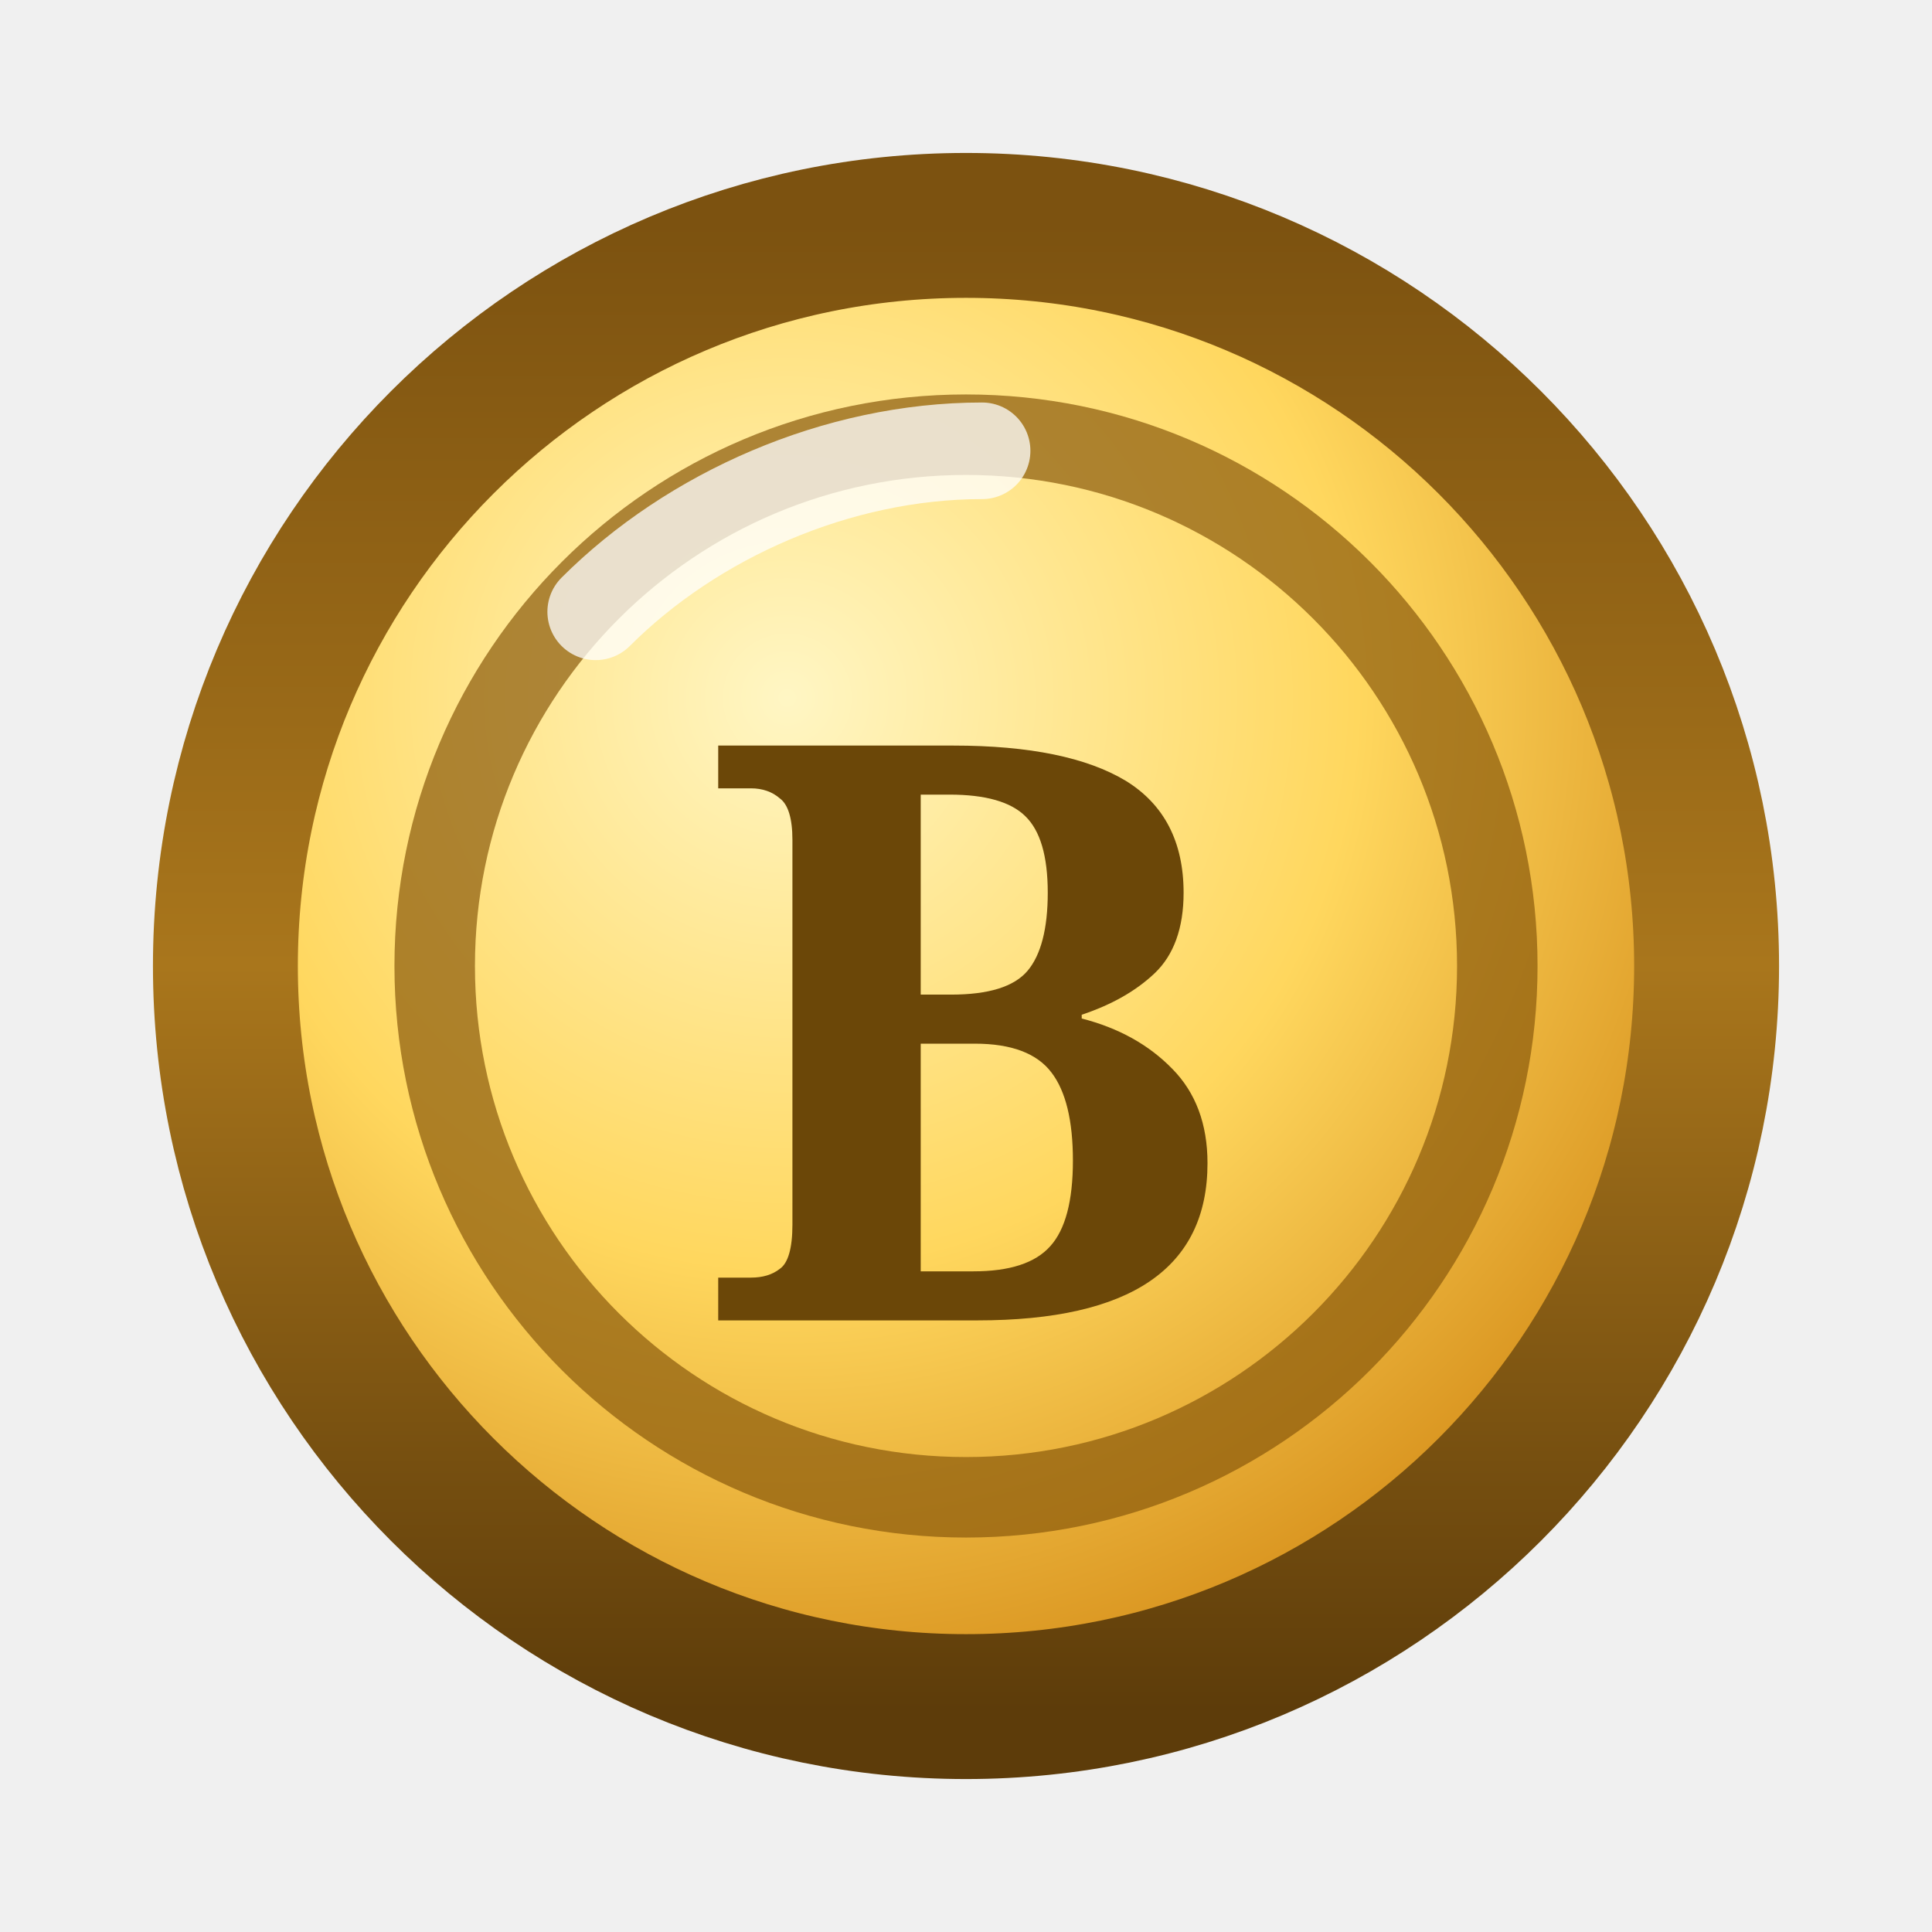
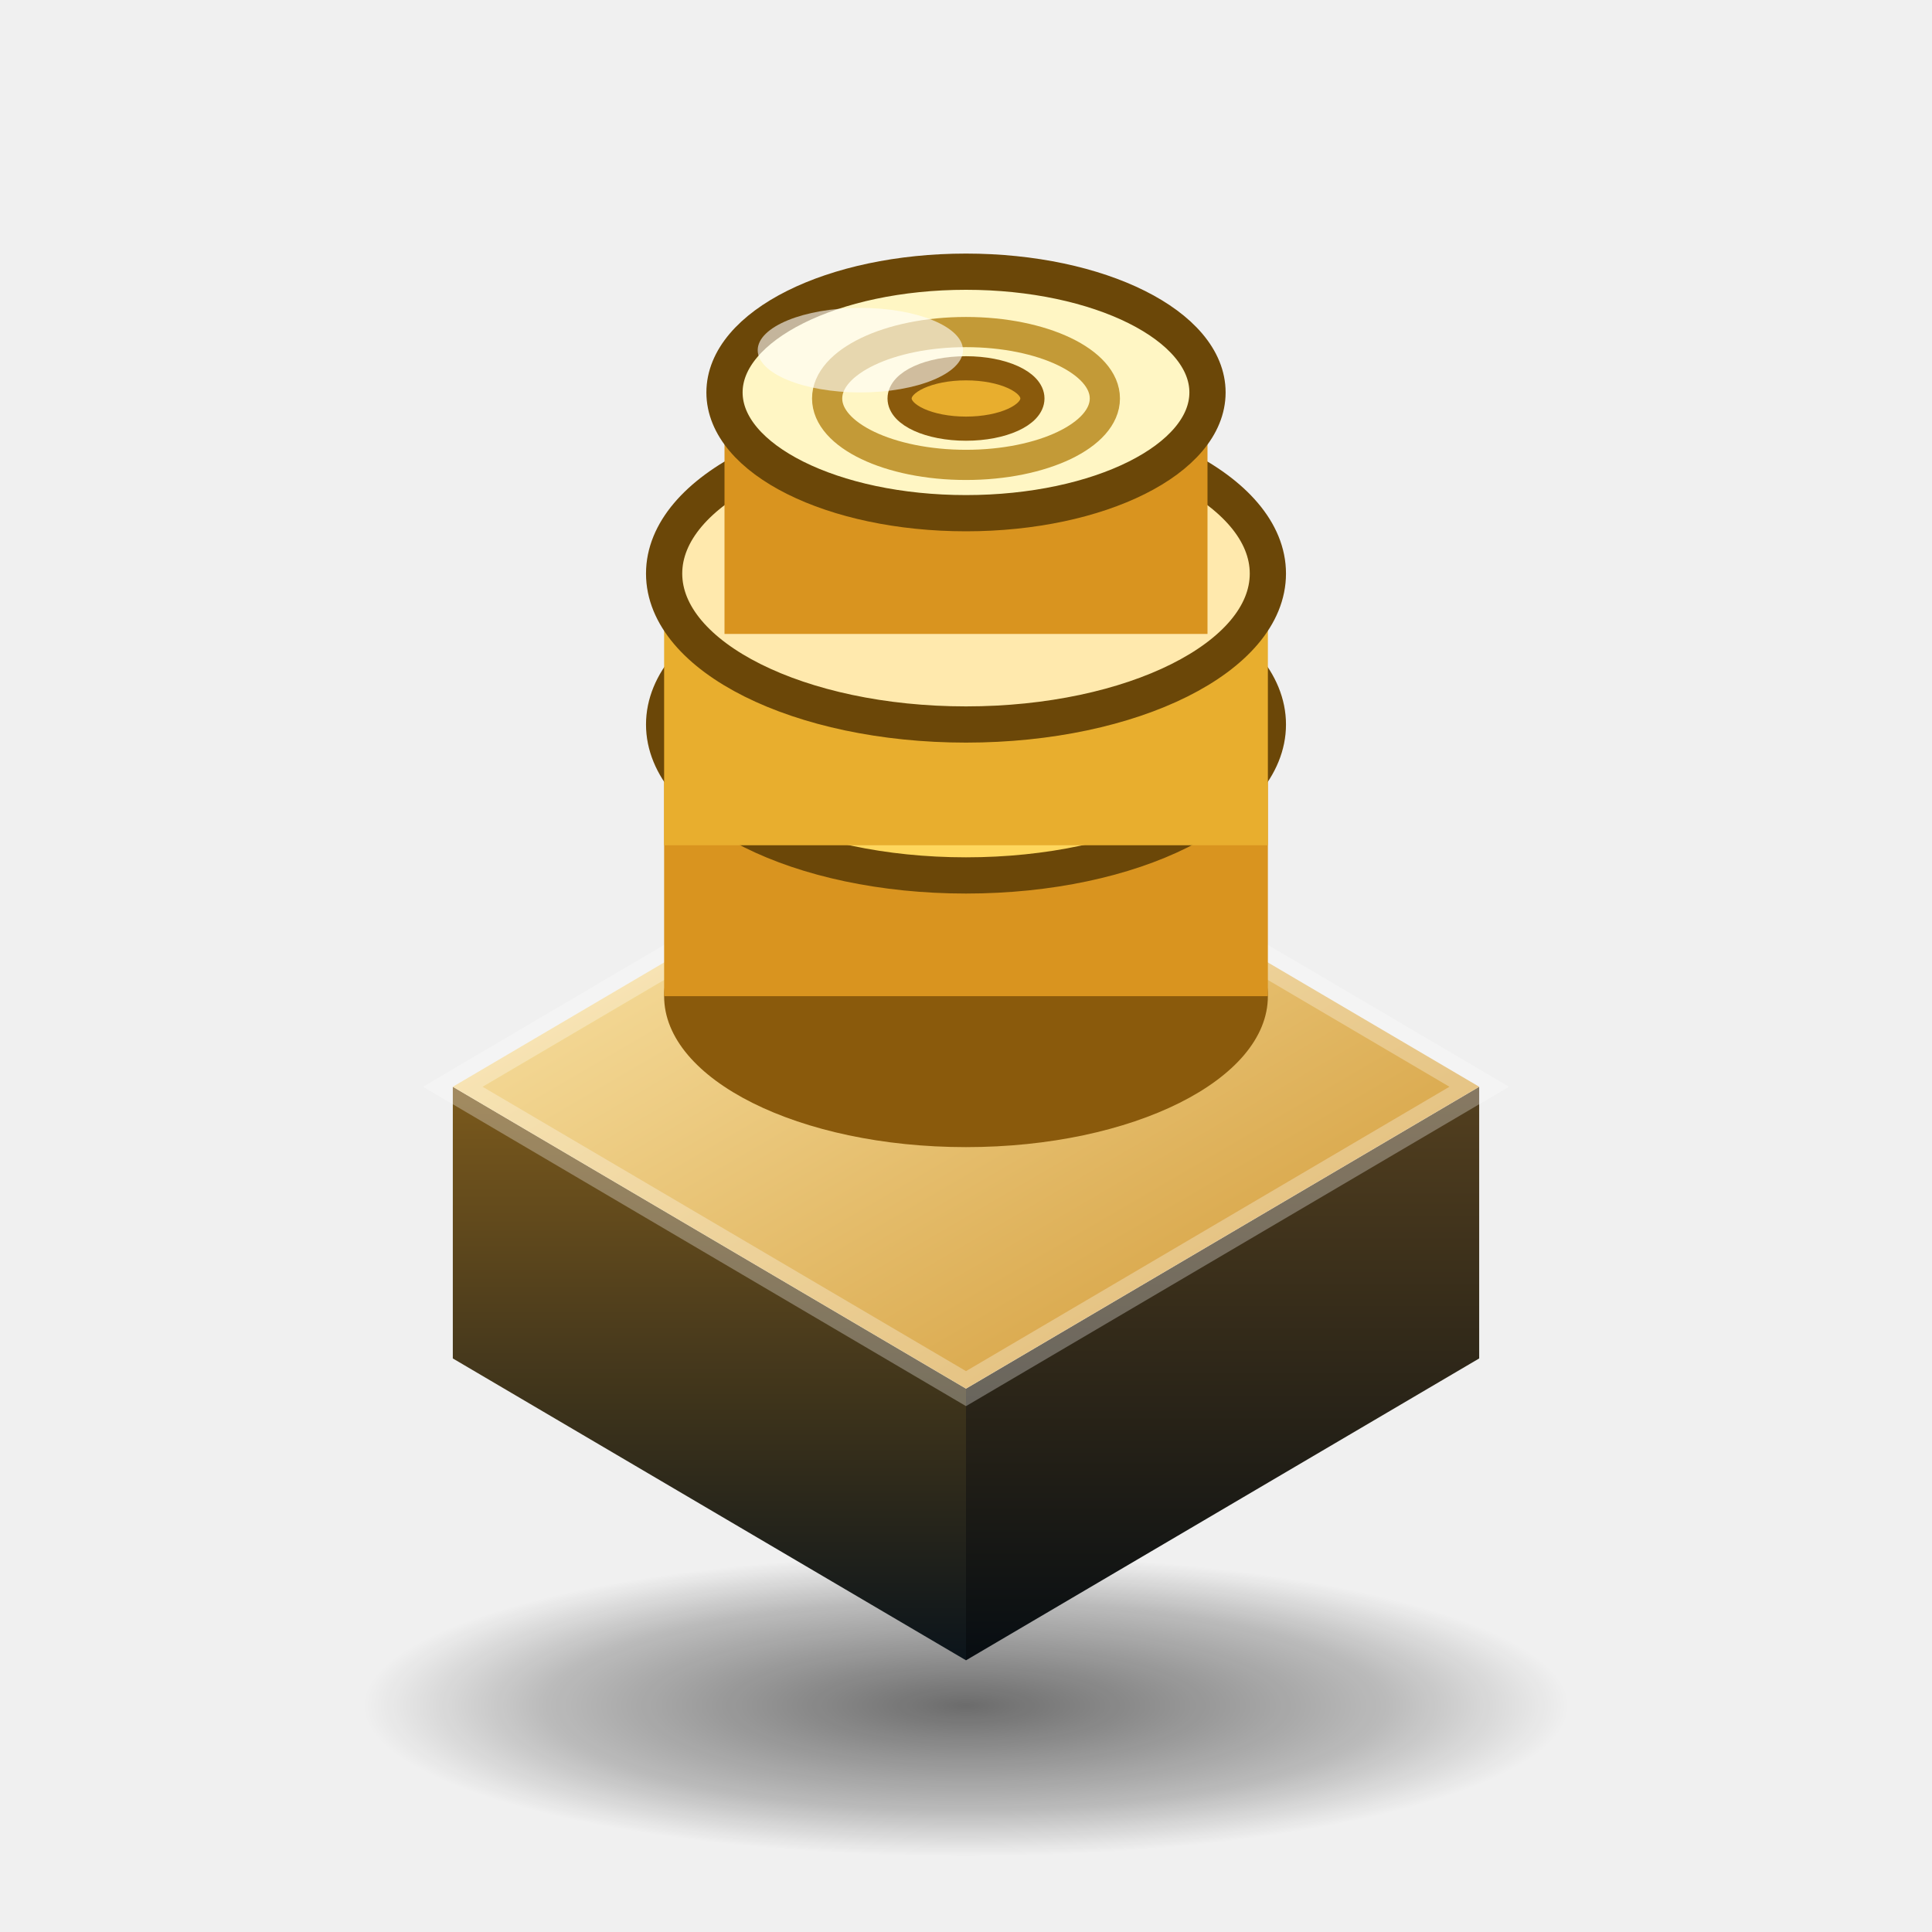
- <svg xmlns="http://www.w3.org/2000/svg" viewBox="0 0 24 24">
+ <svg xmlns="http://www.w3.org/2000/svg" viewBox="0 0 64 64">
  <defs>
-     <radialGradient id="bops-coin" cx=".38" cy=".32" r=".85">
-       <stop offset="0" stop-color="#fff6c4" />
-       <stop offset=".45" stop-color="#ffd75e" />
-       <stop offset=".8" stop-color="#d9941f" />
-       <stop offset="1" stop-color="#8a5a0c" />
+     <linearGradient id="bops-top" x1="0" y1="0" x2="1" y2="1">
+       <stop offset="0" stop-color="#ffedb5" />
+       <stop offset="1" stop-color="#cf952f" />
+     </linearGradient>
+     <linearGradient id="bops-left" x1="0" y1="0" x2="0" y2="1">
+       <stop offset="0" stop-color="#7c5a1c" />
+       <stop offset="1" stop-color="#0b141b" />
+     </linearGradient>
+     <linearGradient id="bops-right" x1="0" y1="0" x2="0" y2="1">
+       <stop offset="0" stop-color="#54401f" />
+       <stop offset="1" stop-color="#070d12" />
+     </linearGradient>
+     <radialGradient id="bops-shadow" cx=".5" cy=".5" r=".5">
+       <stop offset="0" stop-color="#000" stop-opacity=".55" />
+       <stop offset=".7" stop-color="#000" stop-opacity=".22" />
+       <stop offset="1" stop-color="#000" stop-opacity="0" />
    </radialGradient>
-     <linearGradient id="bops-rim" x1="0" y1="0" x2="0" y2="1">
-       <stop offset="0" stop-color="#7c5210" />
-       <stop offset=".5" stop-color="#a9761c" />
-       <stop offset="1" stop-color="#5d3c0a" />
+     <linearGradient id="bops-sheen" x1="0" y1="0" x2="1" y2="1">
+       <stop offset="0" stop-color="#fff" stop-opacity=".55" />
+       <stop offset=".45" stop-color="#fff" stop-opacity="0" />
    </linearGradient>
  </defs>
-   <circle cx="12" cy="12" r="9.2" fill="url(#bops-coin)" stroke="url(#bops-rim)" stroke-width="1.8" />
-   <circle cx="12" cy="12" r="6.6" fill="none" stroke="#8a5a0c" stroke-width="1" opacity=".7" />
-   <text x="12" y="16.4" text-anchor="middle" font-family="Georgia, serif" font-size="10" font-weight="bold" fill="#6b4708">B</text>
-   <path d="M7.4 7.6c1.2-1.2 3-2 4.8-2" stroke="#fff" stroke-width="1.2" fill="none" opacity=".75" stroke-linecap="round" />
+   <ellipse cx="32" cy="56.5" rx="20" ry="5" fill="url(#bops-shadow)" />
+   <polygon points="15,36 32,46 32,55 15,45" fill="url(#bops-left)" />
+   <polygon points="32,46 49,36 49,45 32,55" fill="url(#bops-right)" />
+   <polygon points="32,26 49,36 32,46 15,36" fill="url(#bops-top)" />
+   <polygon points="32,26 49,36 32,46 15,36" fill="none" stroke="#ffffff" stroke-opacity=".3" stroke-width="1" />
+   <polygon points="22,31.5 32,26.8 42,31.5 32,33.6" fill="url(#bops-sheen)" opacity=".55" />
+   <g>
+     <ellipse cx="32" cy="33" rx="10" ry="5" fill="#8a5a0c" />
+     <rect x="22" y="24" width="20" height="9" fill="#d9941f" />
+     <ellipse cx="32" cy="24" rx="10" ry="5" fill="#ffd75e" stroke="#6b4708" stroke-width="1.2" />
+     <rect x="22" y="19" width="20" height="9" fill="#e8ae2e" />
+     <ellipse cx="32" cy="19" rx="10" ry="5" fill="#ffe9ad" stroke="#6b4708" stroke-width="1.2" />
+     <rect x="24" y="13" width="16" height="8" fill="#d9941f" />
+     <ellipse cx="32" cy="13" rx="8" ry="4" fill="#fff6c4" stroke="#6b4708" stroke-width="1.2" />
+     <ellipse cx="32" cy="13.2" rx="4.6" ry="2.2" fill="none" stroke="#b98a1e" stroke-width="1" opacity=".85" />
+     <ellipse cx="32" cy="13.2" rx="2.2" ry="1" fill="#e8ae2e" stroke="#8a5a0c" stroke-width=".8" />
+     <ellipse cx="28.5" cy="11.6" rx="3.4" ry="1.4" fill="#fff" opacity=".6" />
+   </g>
</svg>
